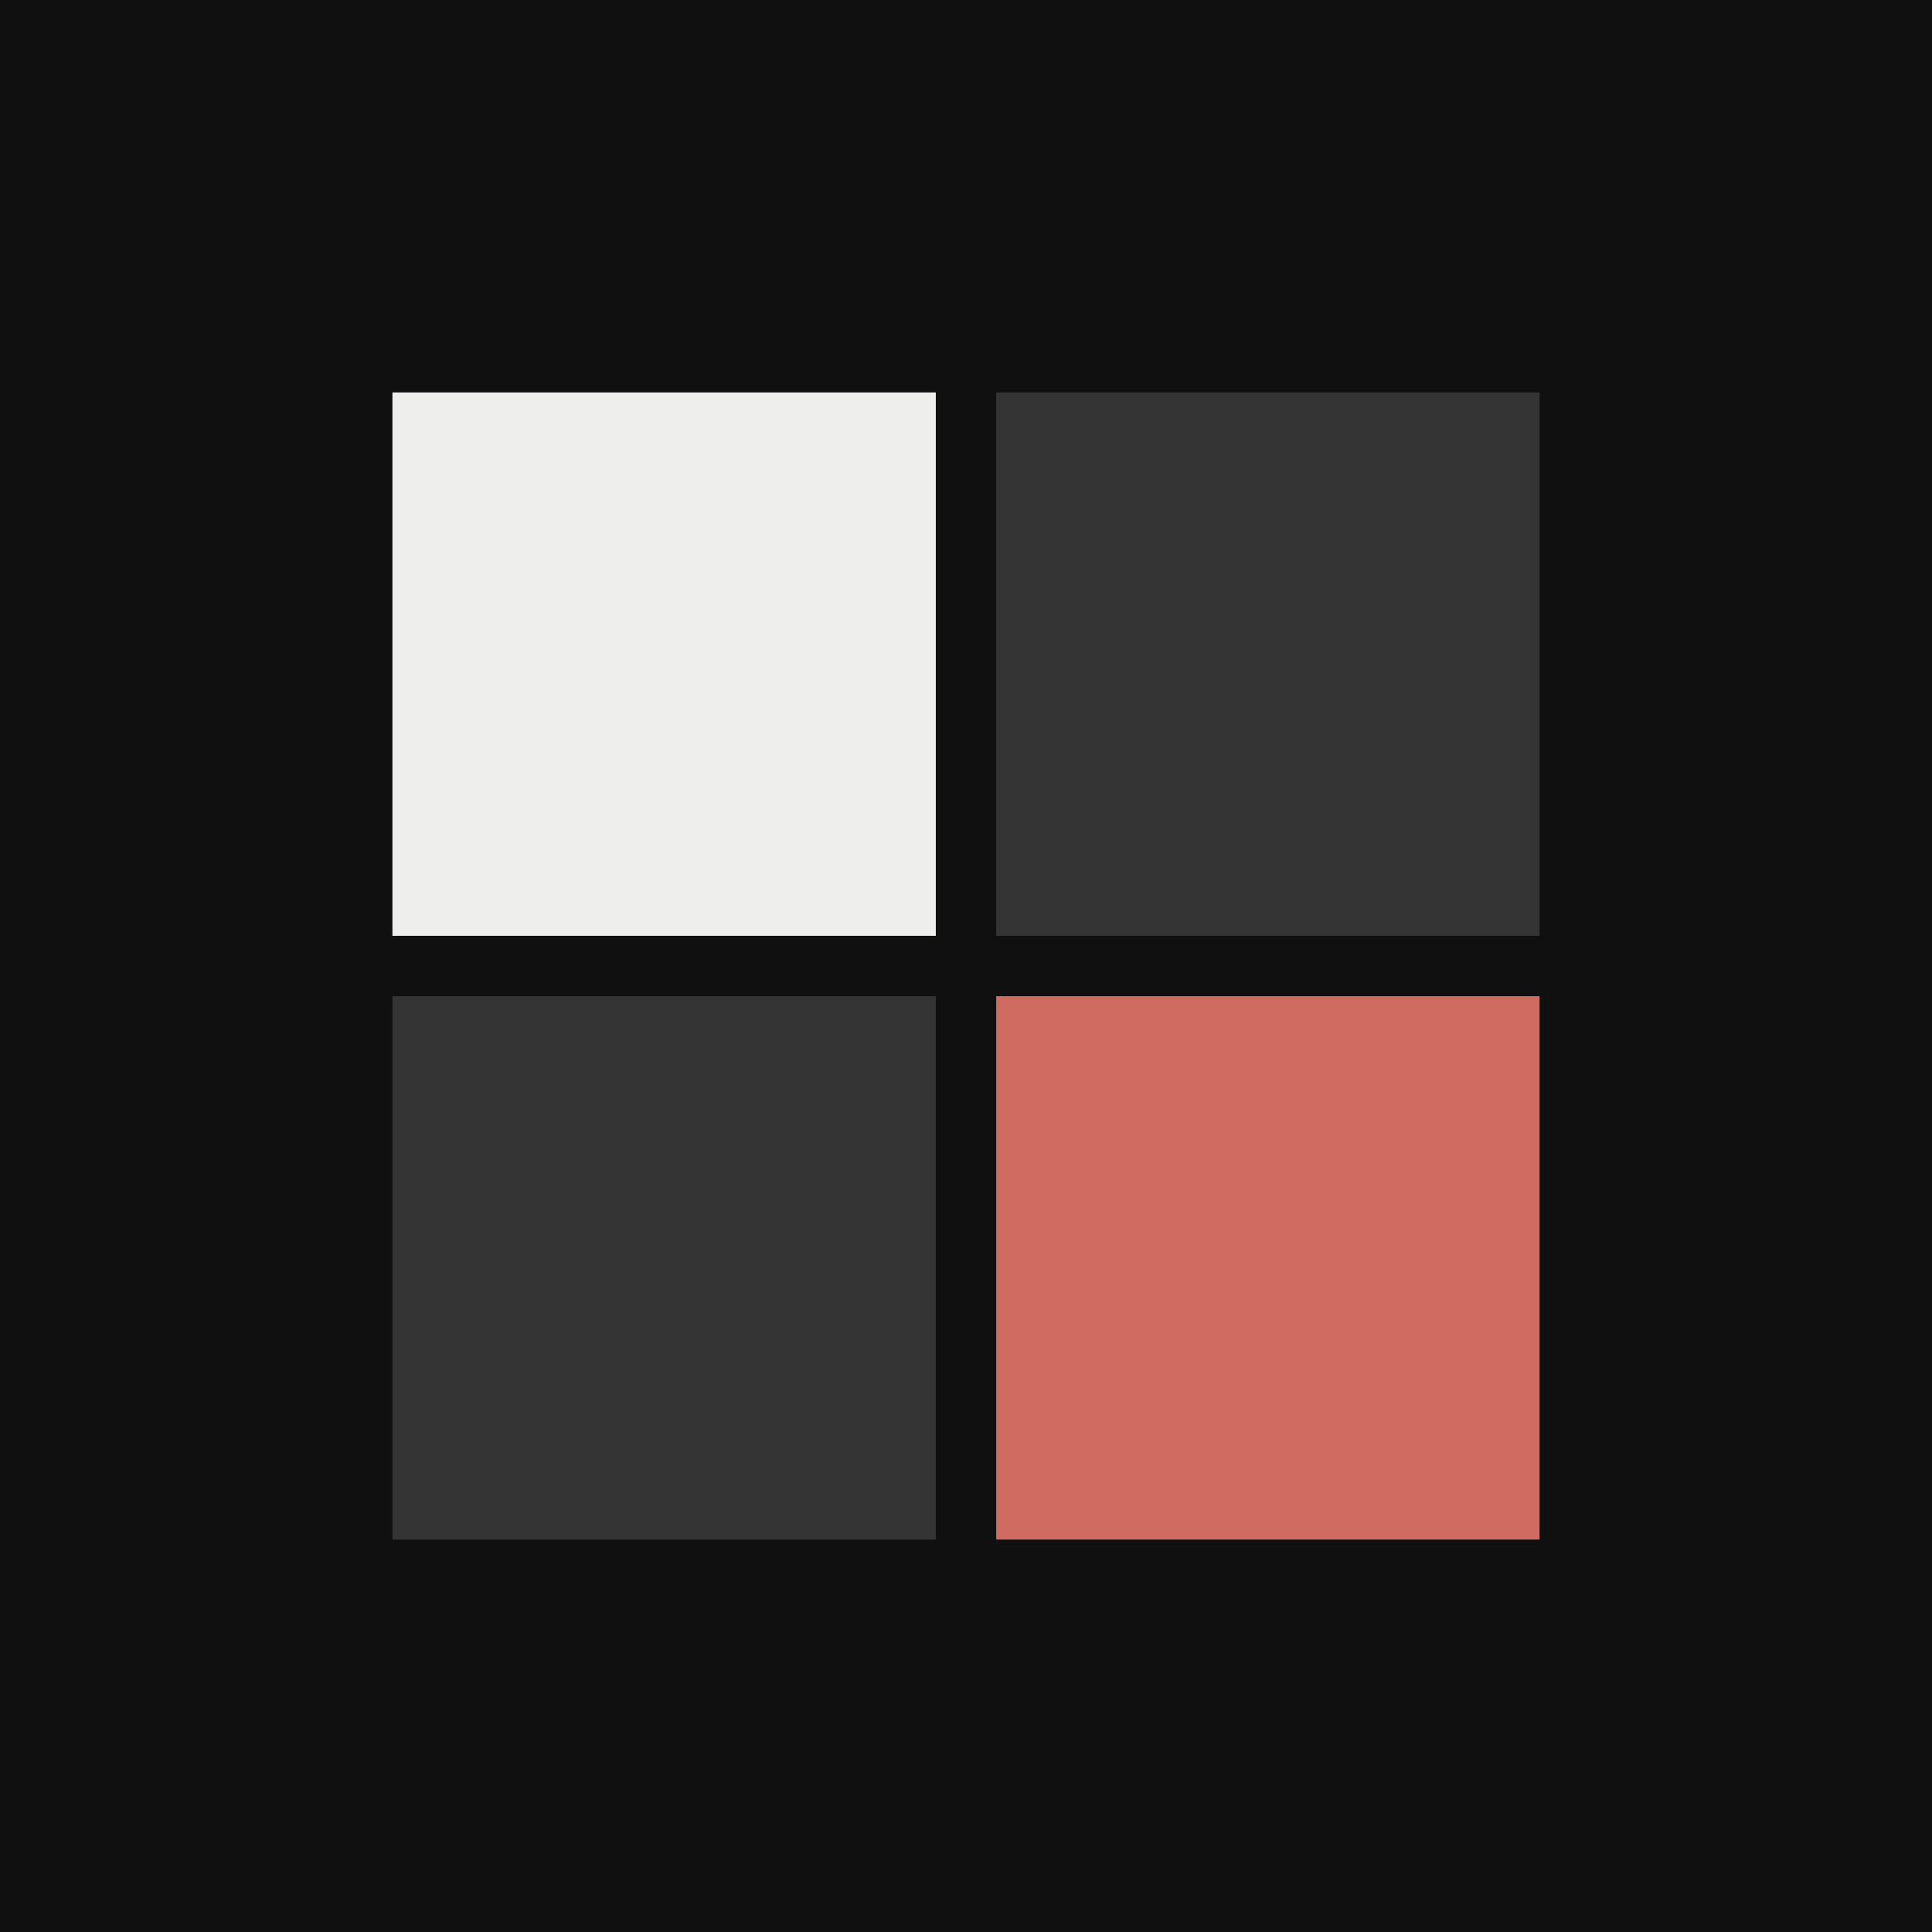
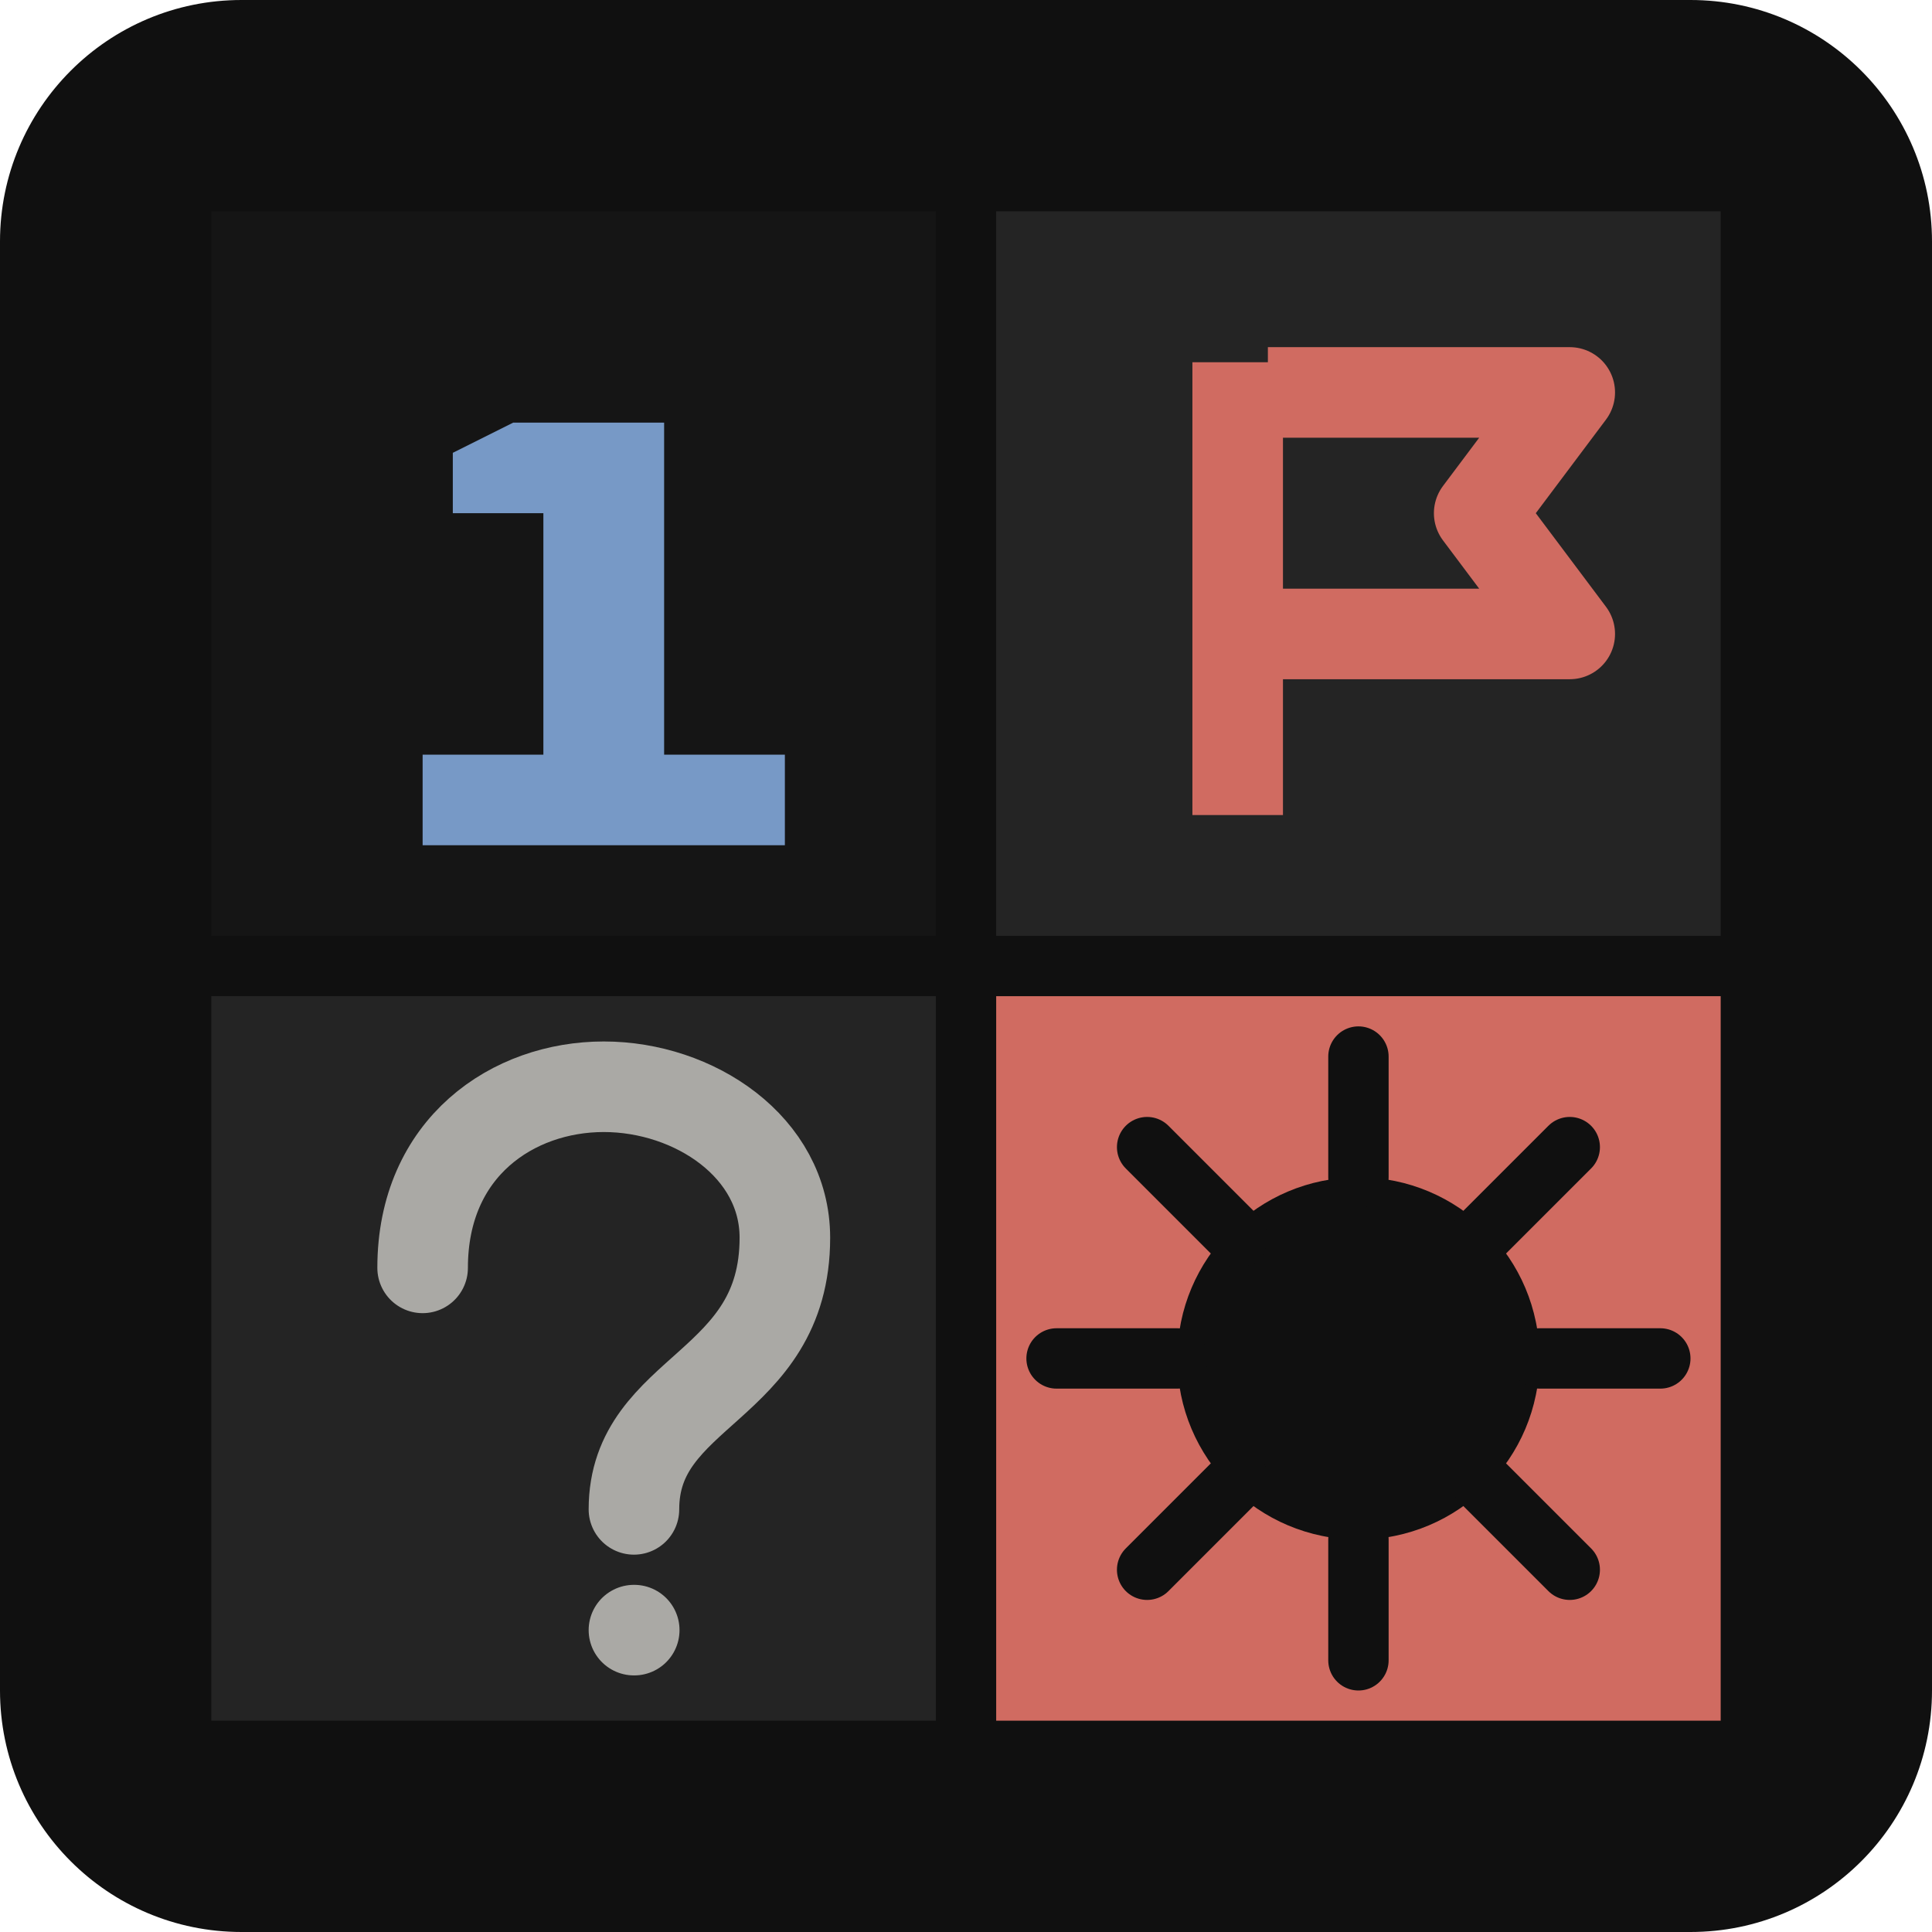
<svg xmlns="http://www.w3.org/2000/svg" viewBox="0 0 64 64">
-   <rect width="64" height="64" fill="#101010" />
-   <rect x="13" y="13" width="18" height="18" fill="#eeeeec" />
-   <rect x="33" y="13" width="18" height="18" fill="#343434" />
-   <rect x="13" y="33" width="18" height="18" fill="#343434" />
-   <rect x="33" y="33" width="18" height="18" fill="#d06b61" />
+   <rect width="64" height="64" rx="8" fill="#101010" />
+   <rect x="7" y="7" width="24" height="24" fill="#151515" />
+   <rect x="33" y="7" width="24" height="24" fill="#242424" />
+   <rect x="7" y="33" width="24" height="24" fill="#242424" />
+   <rect x="33" y="33" width="24" height="24" fill="#d06b61" />
+   <path d="M17 14h5v11h4v3H14v-3h4v-8h-3v-2z" fill="#7799c6" />
+   <path d="M41 12v15M42 13h10l-3 4 3 4H42" fill="none" stroke="#d06b61" stroke-width="3" stroke-linejoin="round" />
+   <path d="M14 42c0-4 3-6 6-6s6 2 6 5c0 5-5 5-5 9M21 54h.01" fill="none" stroke="#aaa9a5" stroke-width="3" stroke-linecap="round" />
+   <circle cx="45" cy="45" r="6" fill="#101010" />
+   <path d="M45 35v4M45 51v4M35 45h4M51 45h4M38 38l3 3M49 49l3 3M52 38l-3 3M41 49l-3 3" stroke="#101010" stroke-width="2" stroke-linecap="round" />
</svg>
